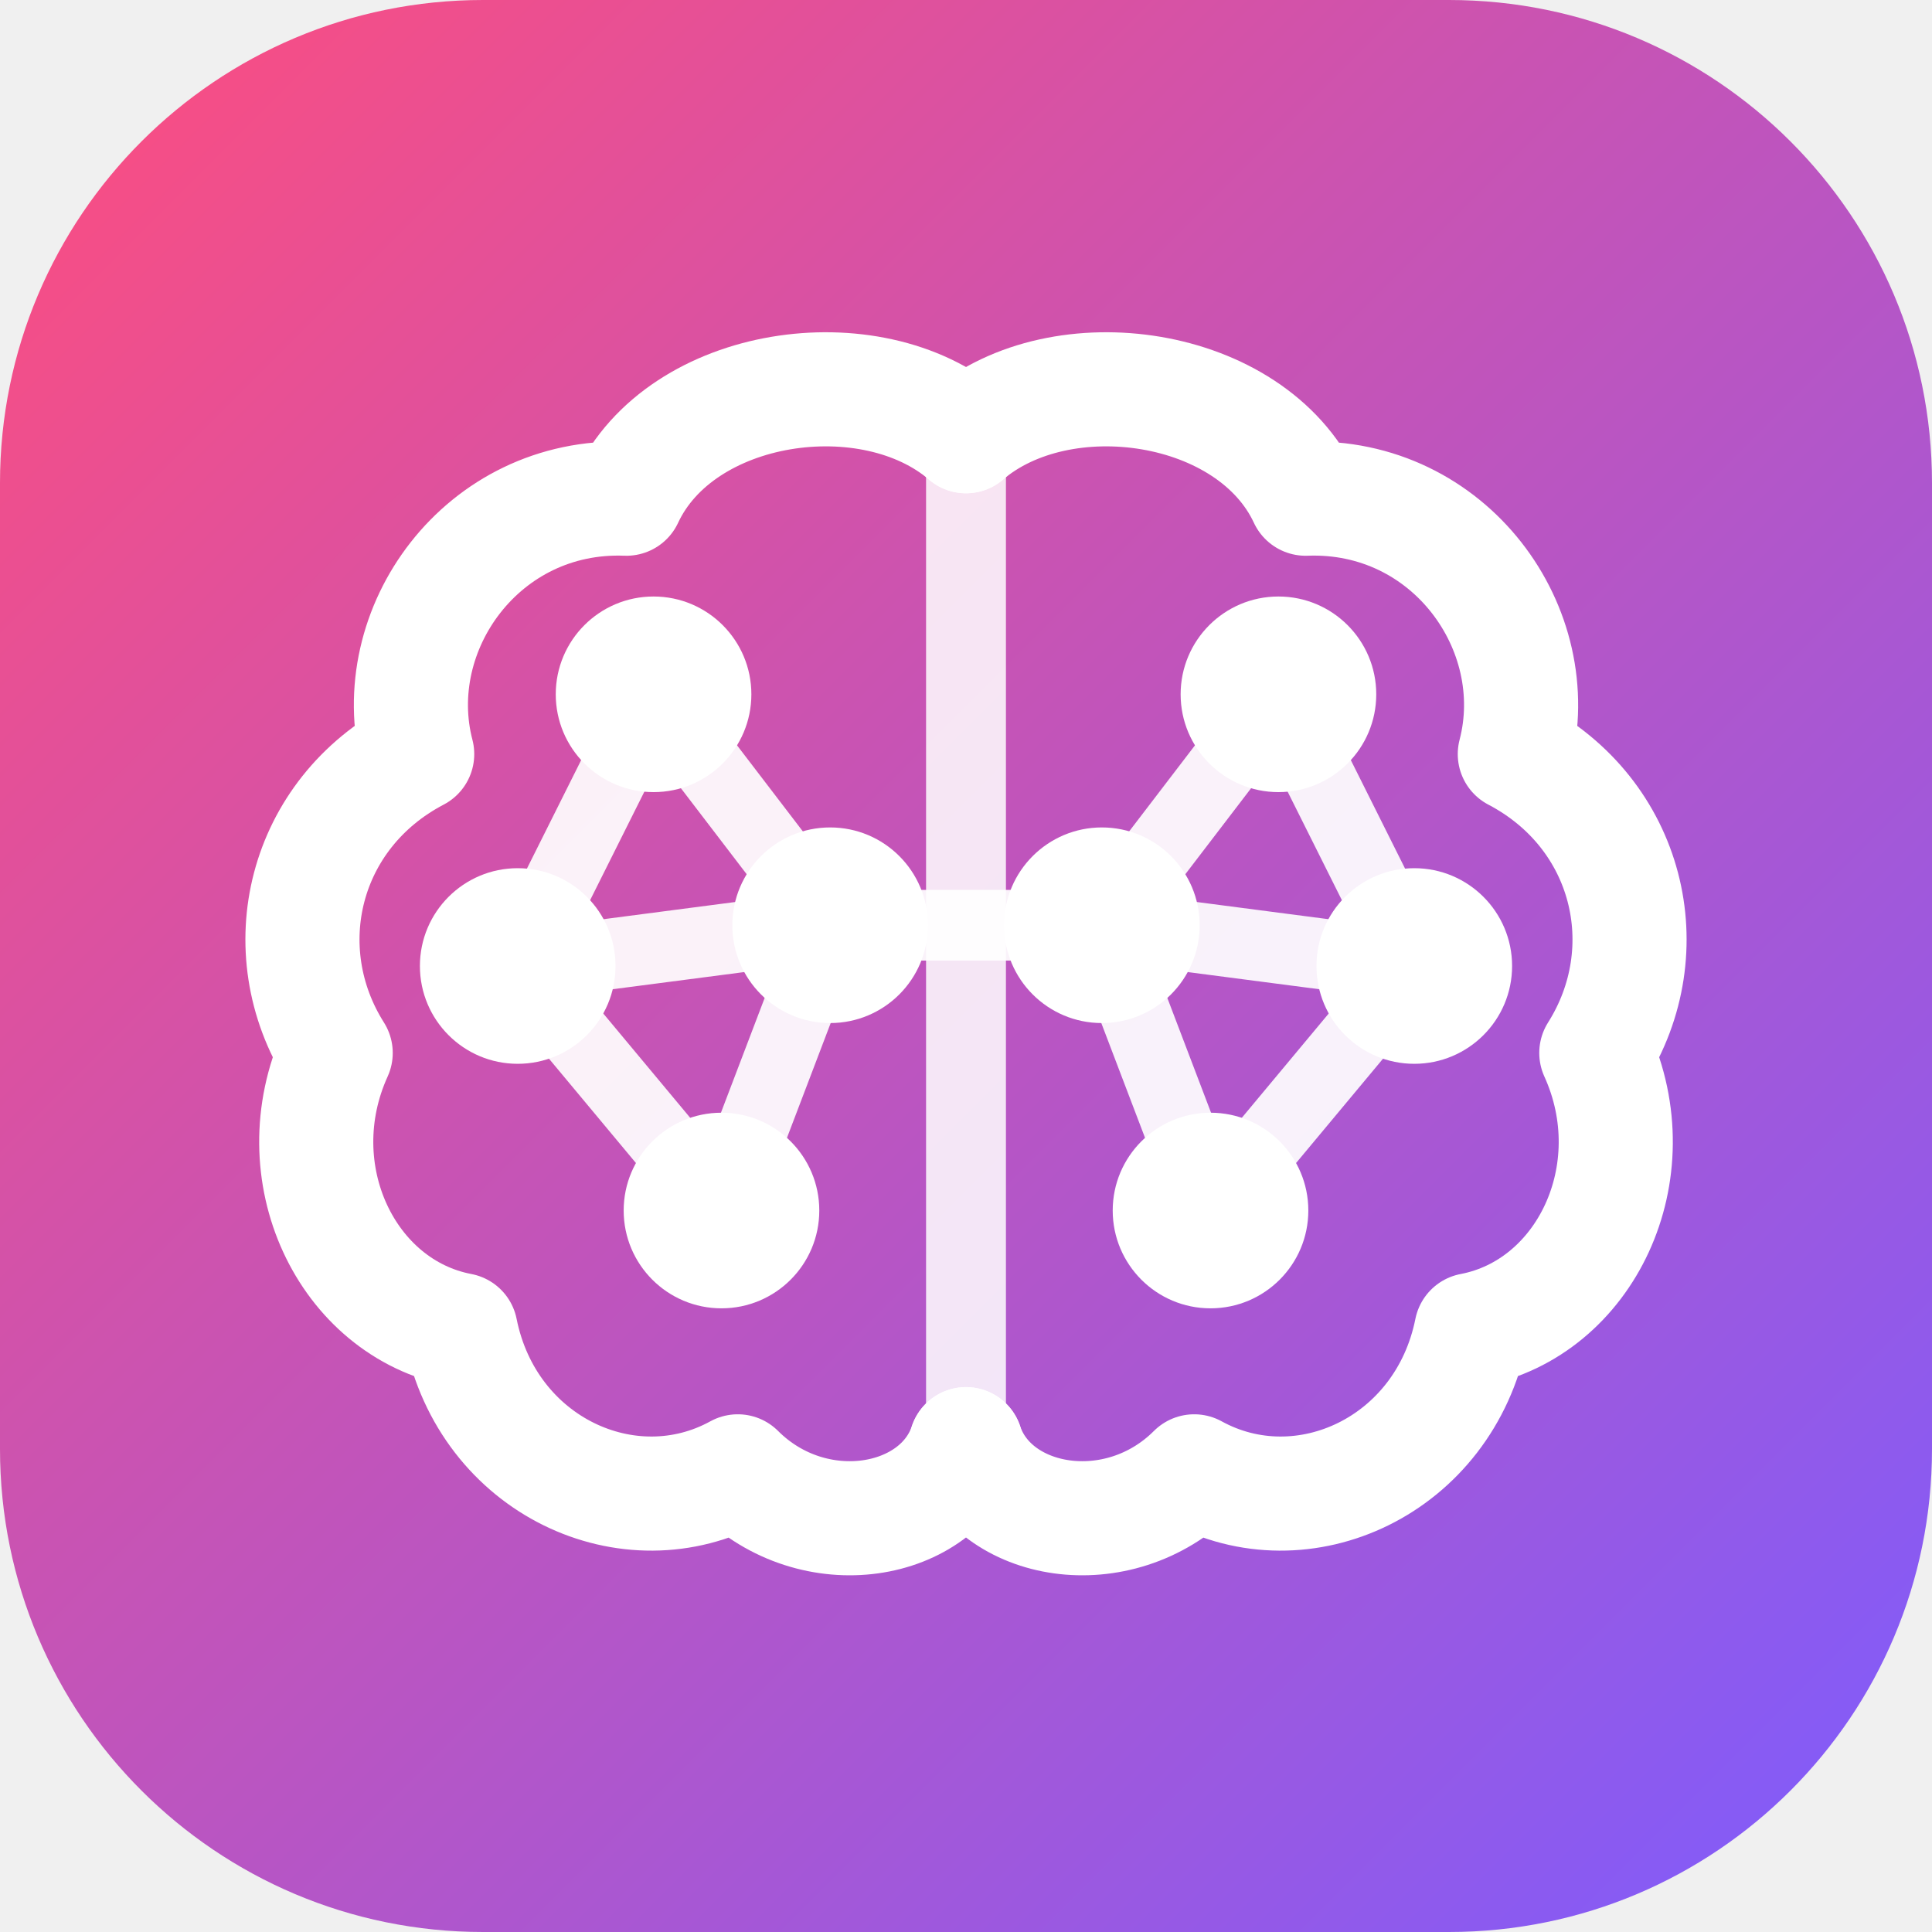
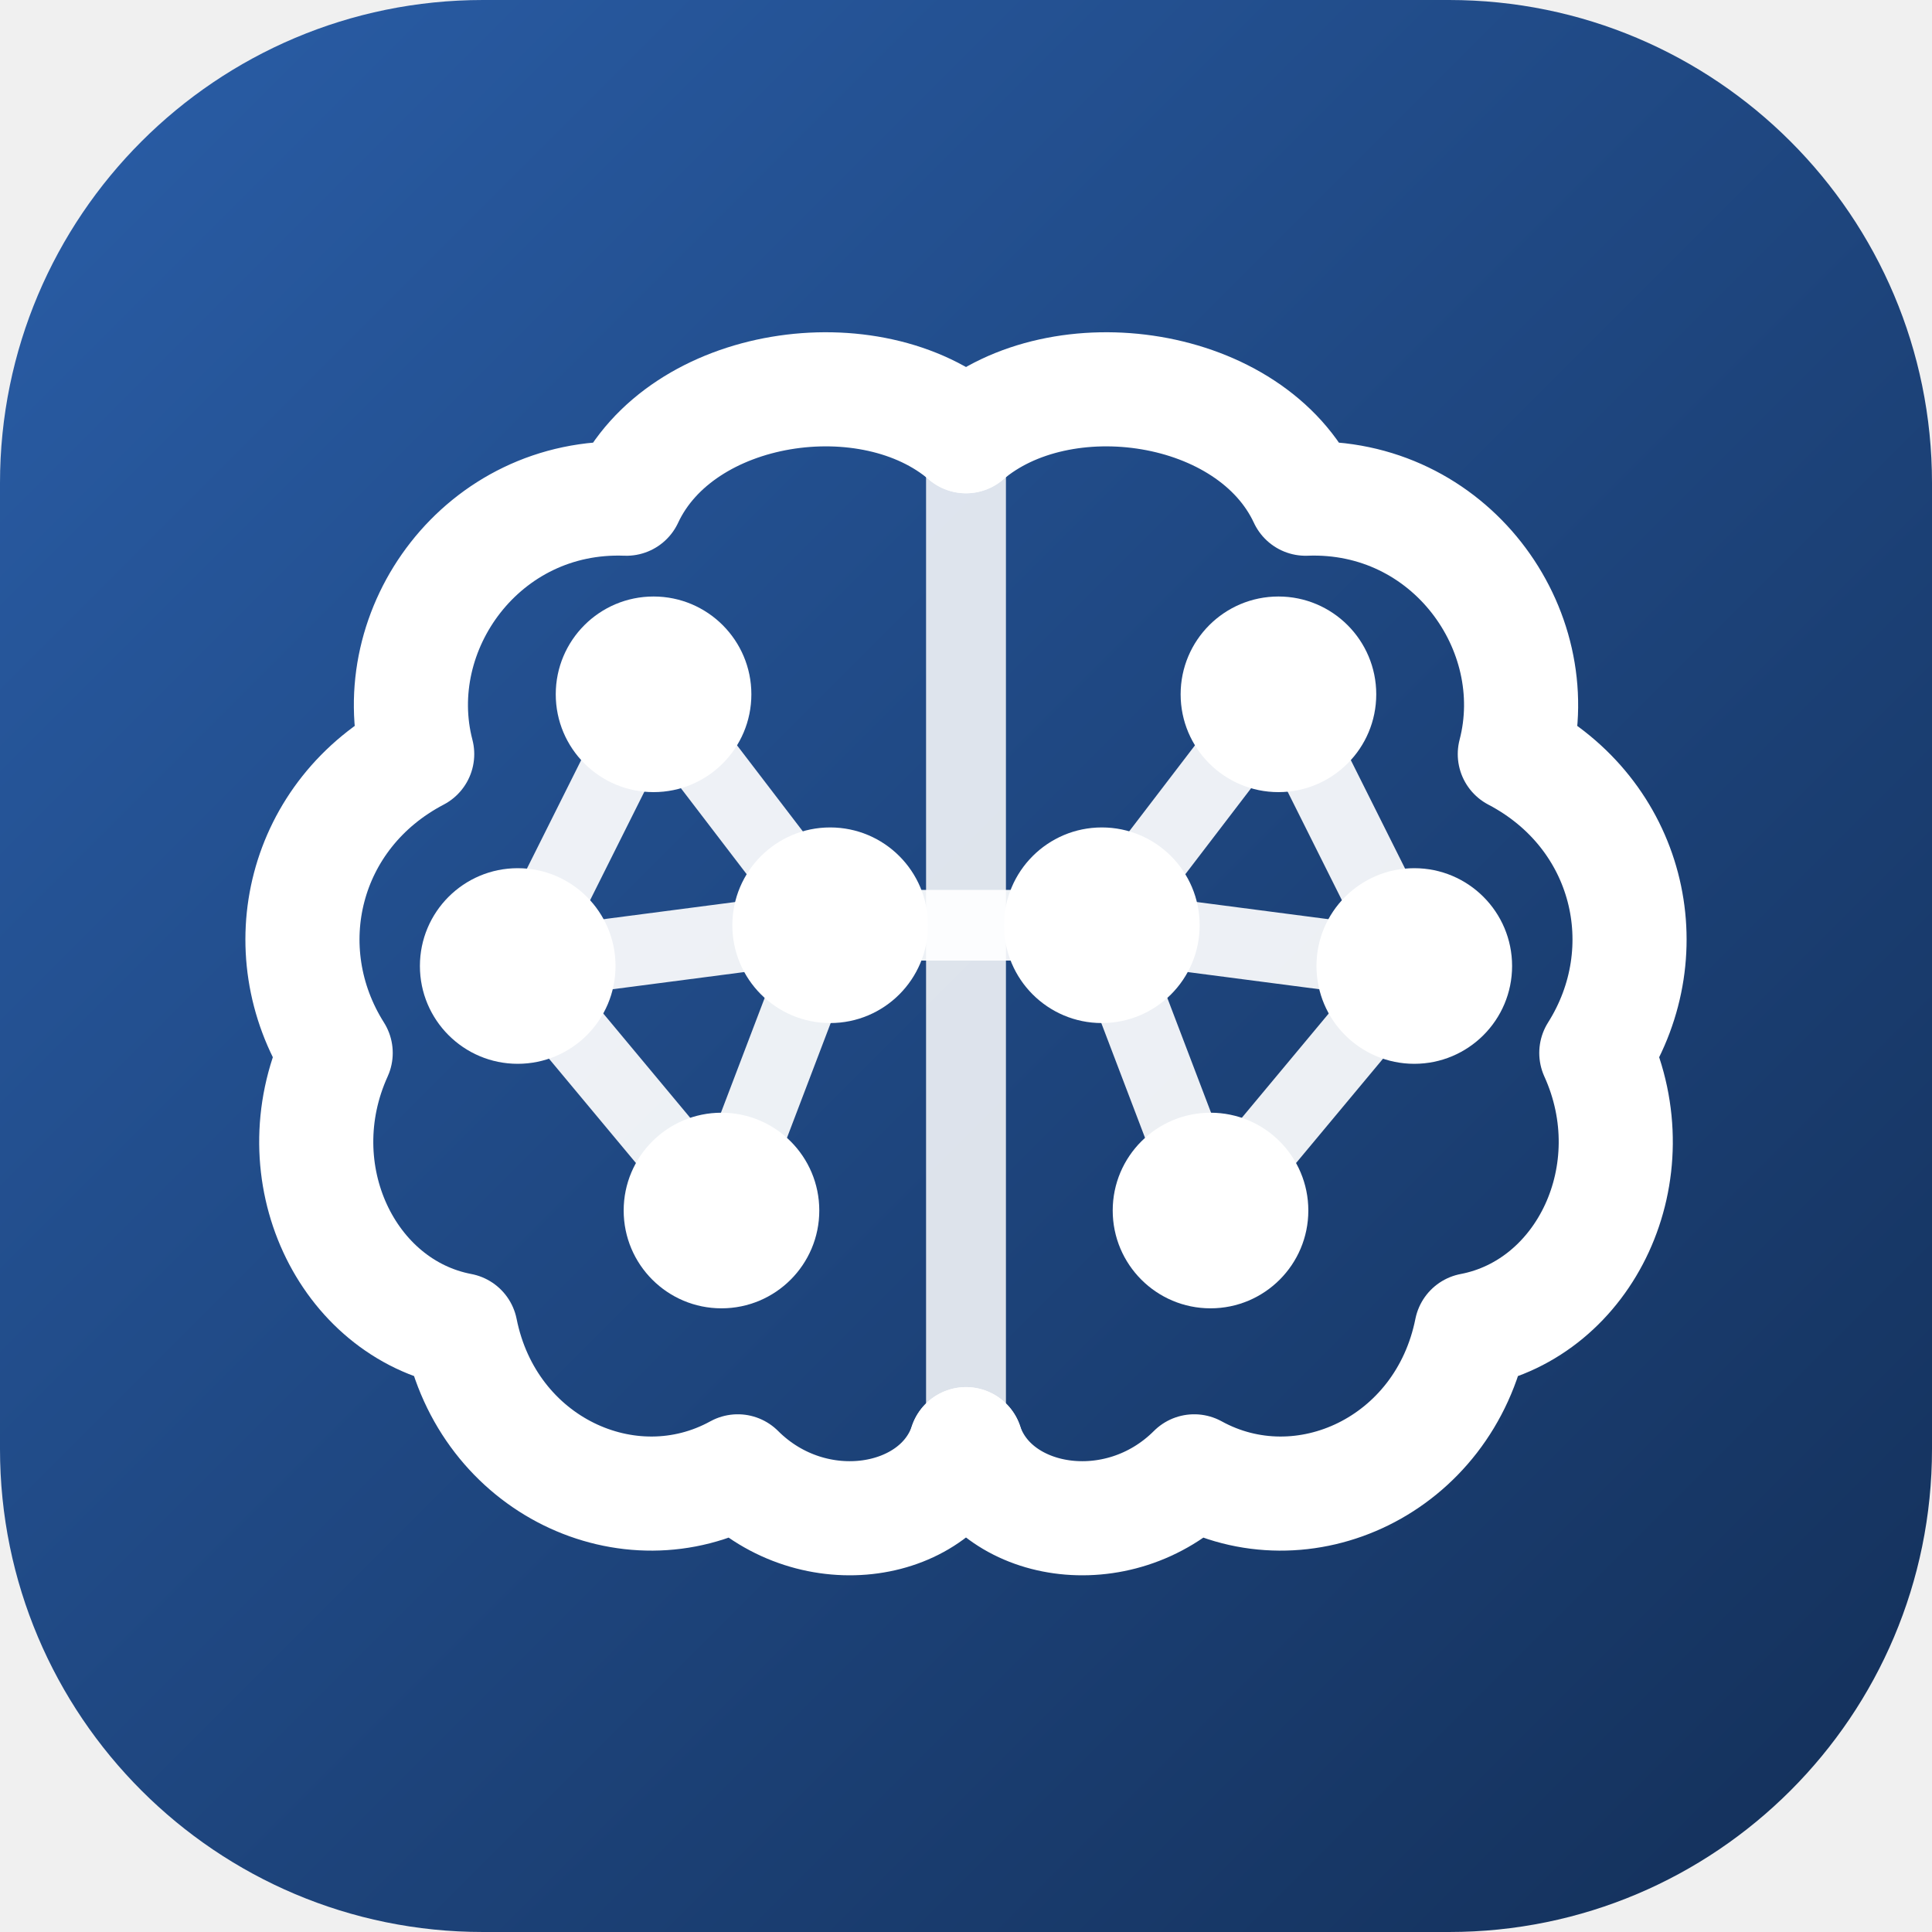
<svg xmlns="http://www.w3.org/2000/svg" viewBox="0 0 32 32" role="img" aria-label="getxmatch">
  <defs>
    <linearGradient id="g" x1="0" y1="0" x2="1" y2="1">
-       <stop offset="0" stop-color="#ff4d7d" />
-       <stop offset="1" stop-color="#7c5cff" />
+       <stop offset="0" stop-color="#2a5ea8" />
+       <stop offset="1" stop-color="#132f58" />
    </linearGradient>
  </defs>
  <rect width="32" height="32" rx="8" fill="url(#g)" />
  <g transform="translate(1.6 1.6) scale(0.45)">
    <g fill="none" stroke="#fff" stroke-width="4.2" stroke-linecap="round" stroke-linejoin="round">
      <path d="M32 12.5C28.5 9.5 21.5 10.5 19.5 14.8C14.2 14.6 10.6 19.6 11.8 24.2C7.6 26.4 6.4 31.4 8.8 35.2C6.8 39.6 9.2 44.6 13.4 45.4C14.4 50.4 19.6 52.8 23.6 50.6C26.4 53.4 31 52.6 32 49.6" />
      <path d="M32 12.5C35.5 9.5 42.5 10.5 44.5 14.8C49.8 14.6 53.4 19.6 52.2 24.2C56.4 26.4 57.6 31.4 55.2 35.2C57.2 39.6 54.8 44.6 50.6 45.4C49.6 50.4 44.4 52.8 40.4 50.6C37.6 53.4 33 52.6 32 49.6" />
      <path d="M32 12.5V49.6" stroke-width="2.94" opacity=".85" />
    </g>
    <g stroke="#fff" stroke-width="2.6" stroke-linecap="round" opacity=".92">
      <line x1="20.5" y1="22" x2="27" y2="30.5" />
      <line x1="15.5" y1="32" x2="27" y2="30.5" />
      <line x1="23" y1="41" x2="27" y2="30.5" />
      <line x1="20.5" y1="22" x2="15.5" y2="32" />
      <line x1="15.5" y1="32" x2="23" y2="41" />
      <line x1="43.5" y1="22" x2="37" y2="30.5" />
      <line x1="48.5" y1="32" x2="37" y2="30.5" />
      <line x1="41" y1="41" x2="37" y2="30.5" />
      <line x1="43.5" y1="22" x2="48.5" y2="32" />
      <line x1="48.5" y1="32" x2="41" y2="41" />
      <line x1="27" y1="30.5" x2="37" y2="30.5" />
    </g>
    <g fill="#fff">
      <circle cx="20.5" cy="22" r="3.6" />
      <circle cx="15.5" cy="32" r="3.6" />
      <circle cx="23" cy="41" r="3.6" />
      <circle cx="27" cy="30.5" r="3.6" />
      <circle cx="43.5" cy="22" r="3.6" />
      <circle cx="48.5" cy="32" r="3.6" />
      <circle cx="41" cy="41" r="3.6" />
      <circle cx="37" cy="30.5" r="3.6" />
    </g>
  </g>
</svg>
